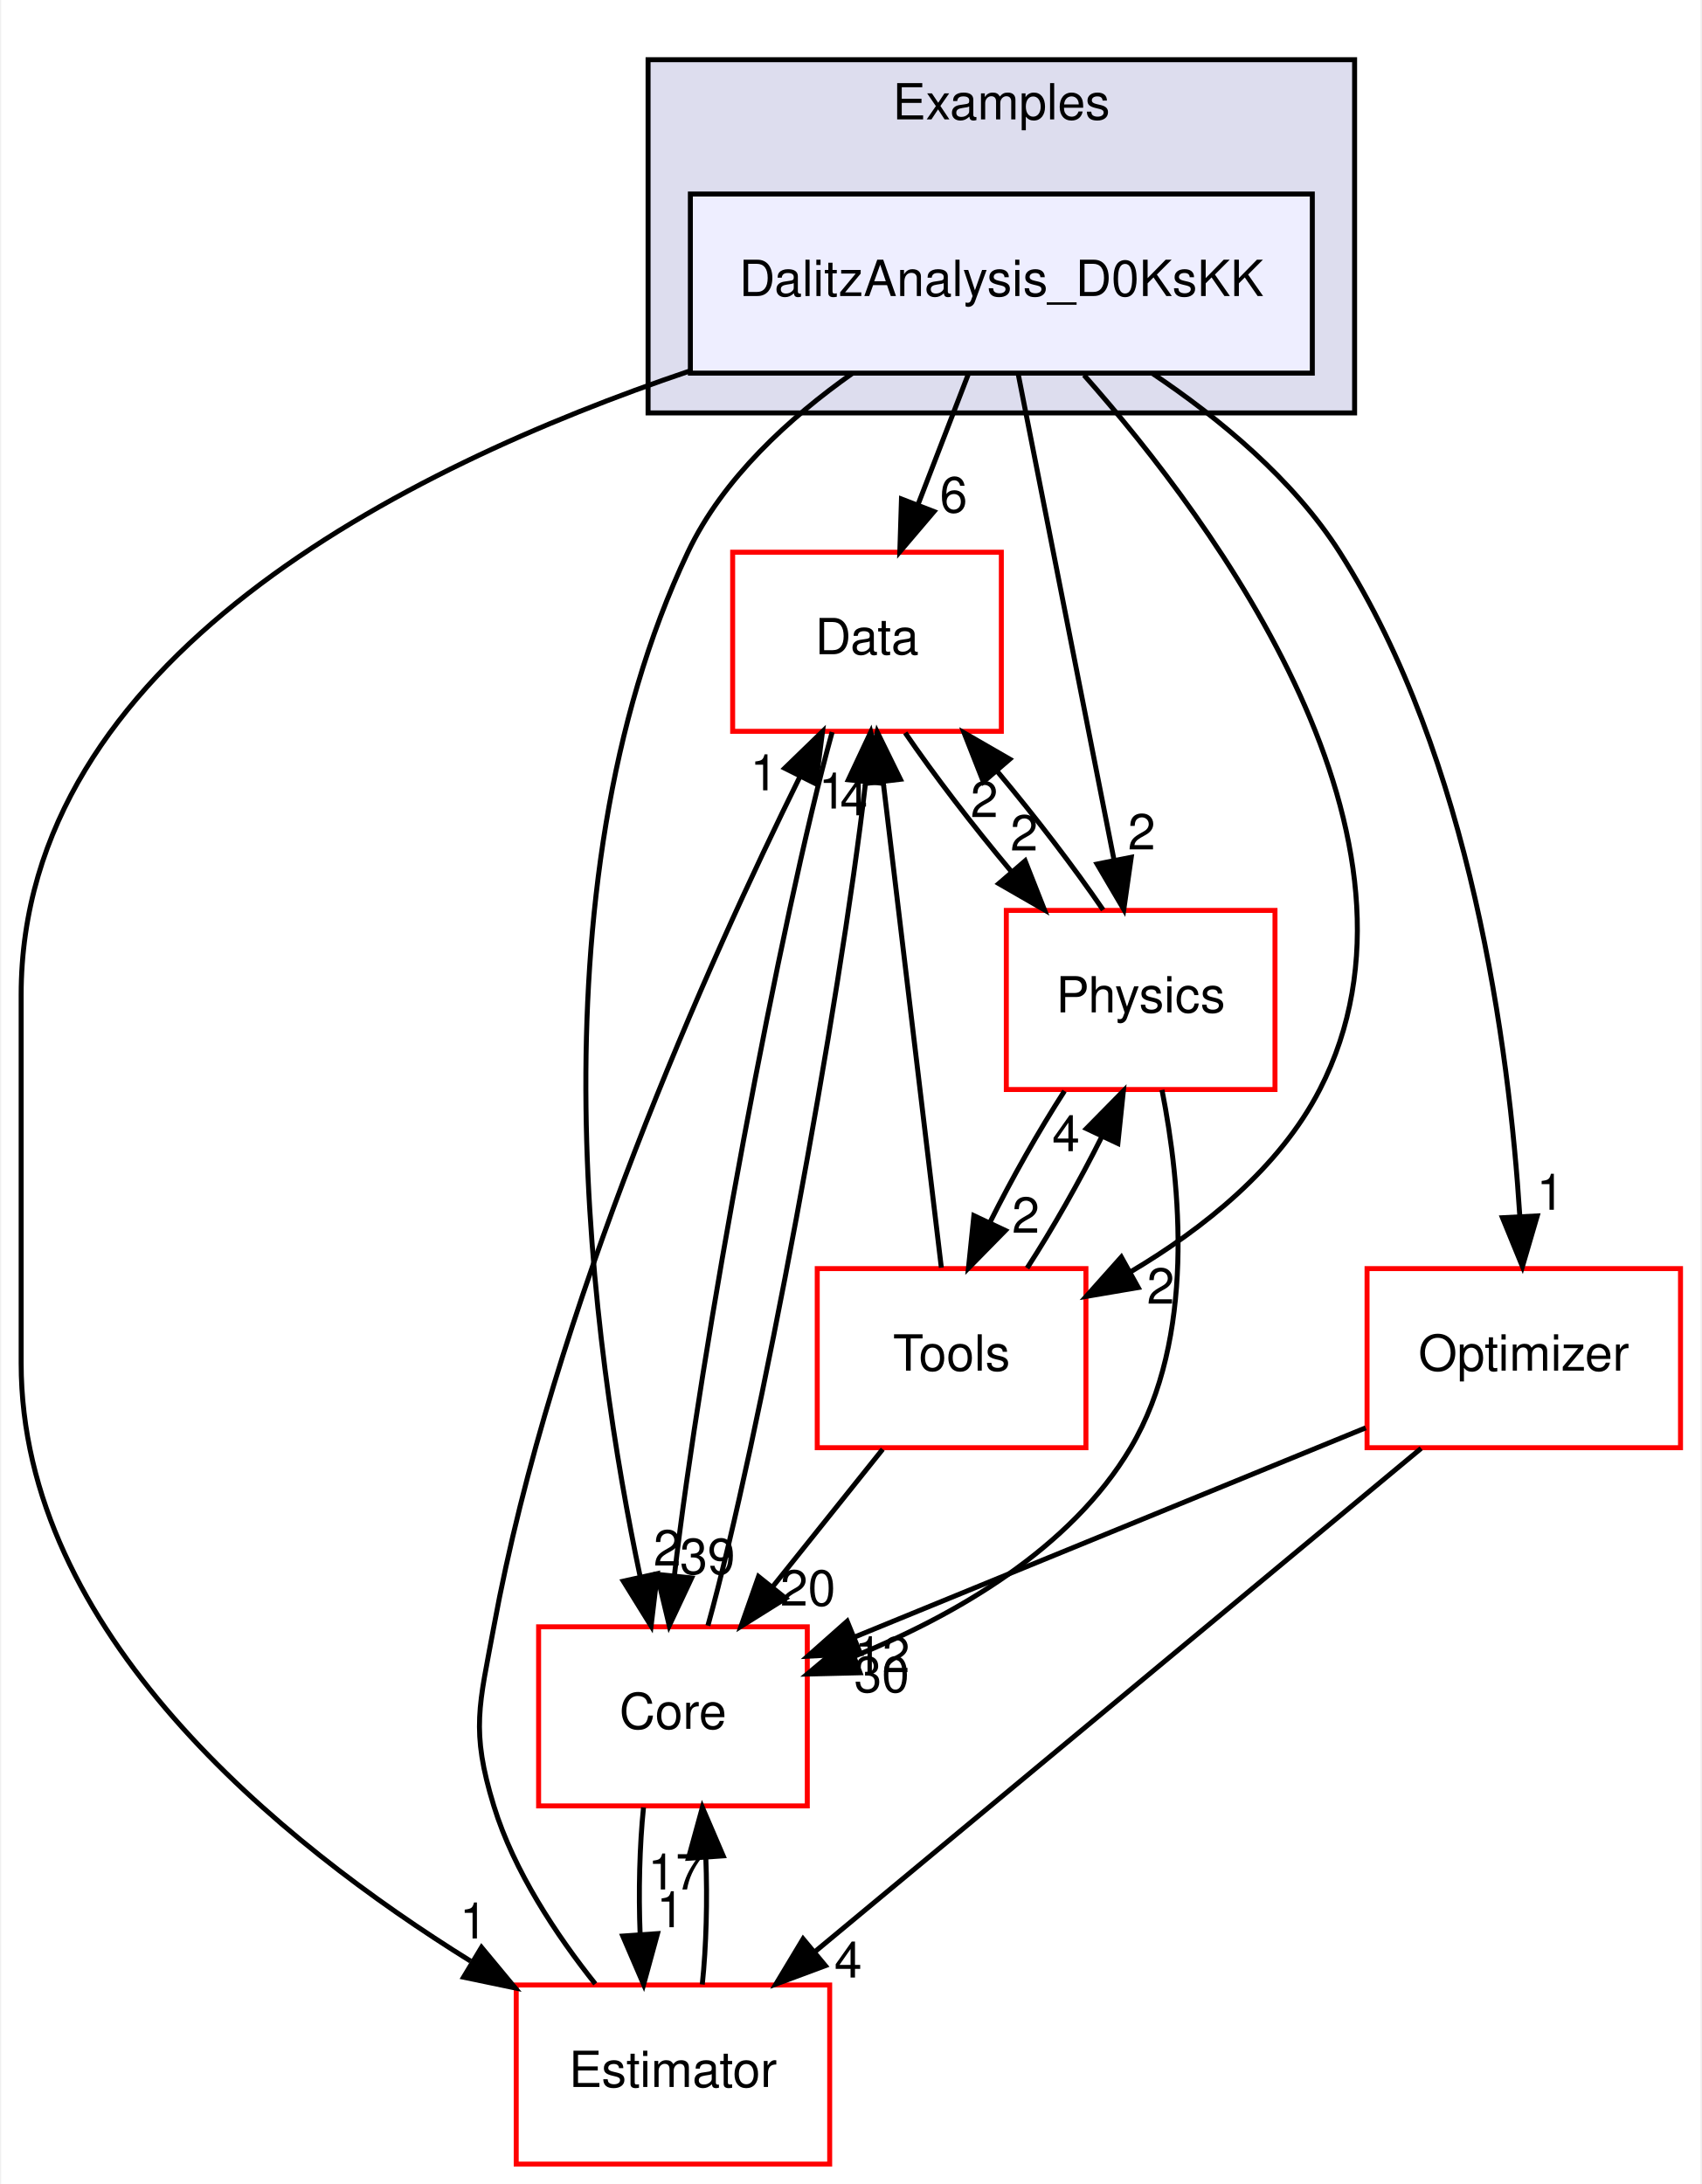
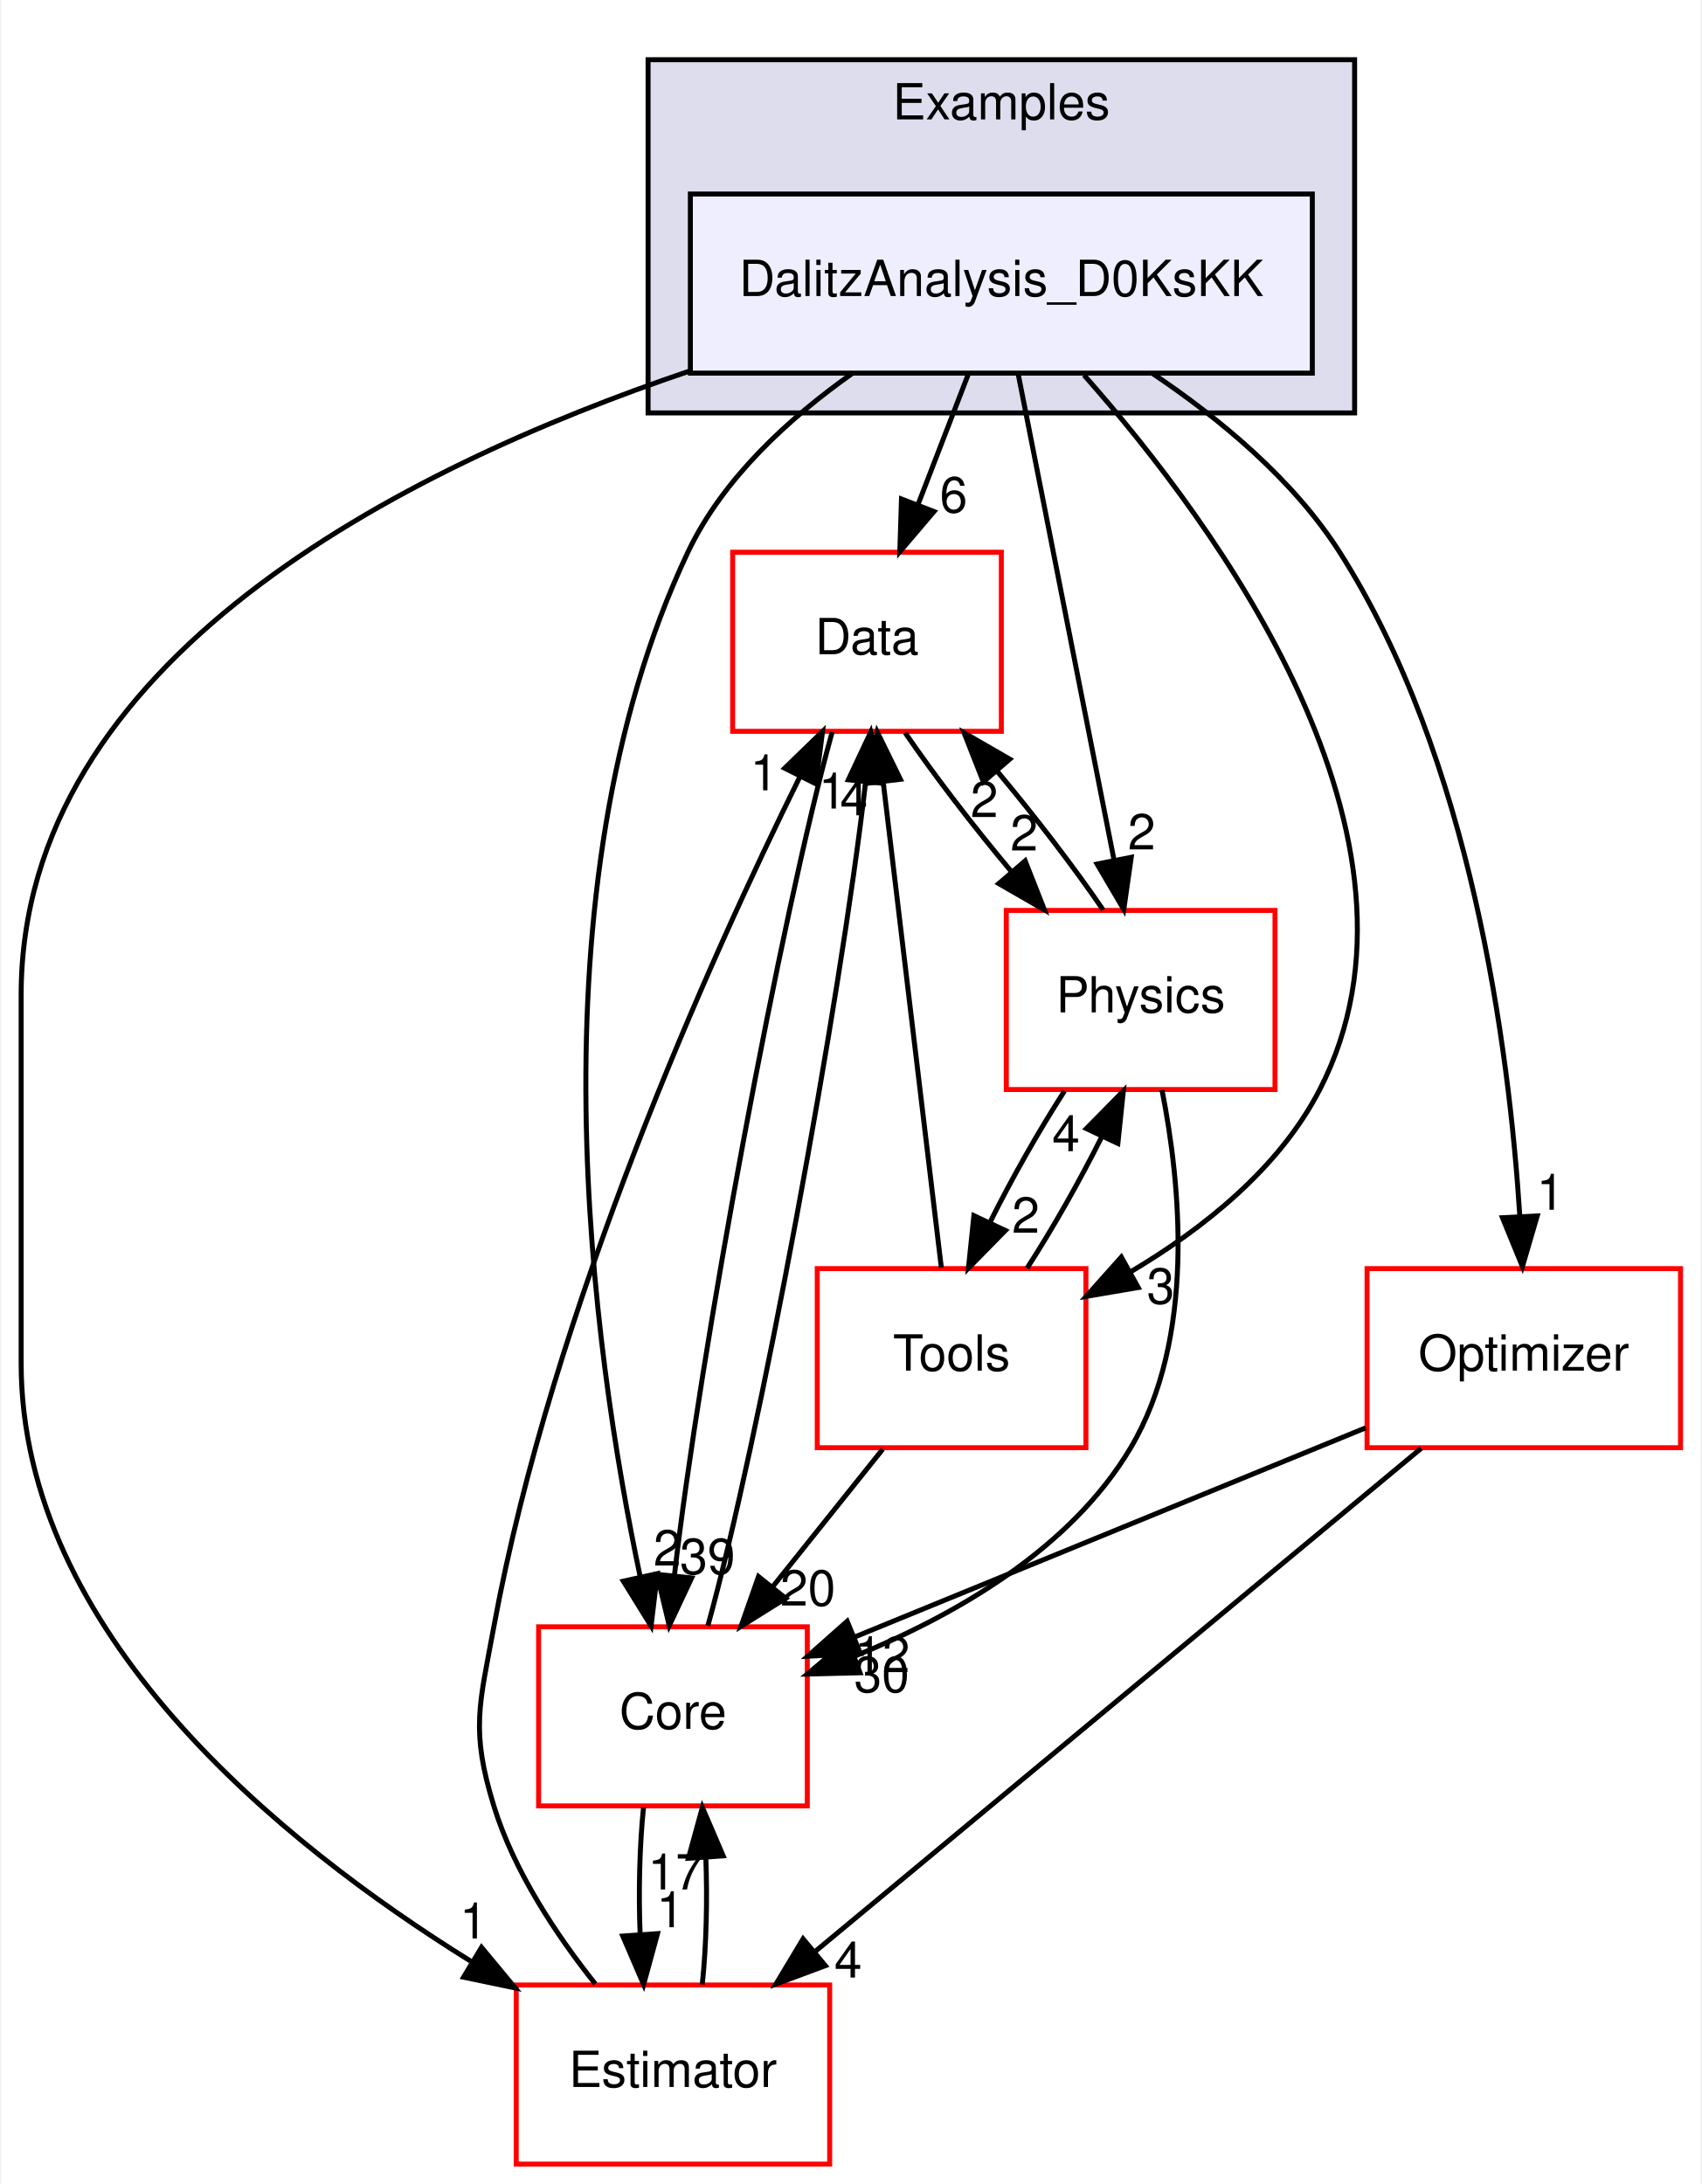
<svg xmlns="http://www.w3.org/2000/svg" xmlns:xlink="http://www.w3.org/1999/xlink" width="342pt" height="439pt" viewBox="0.00 0.00 341.50 439.00">
  <g id="graph0" class="graph" transform="scale(1 1) rotate(0) translate(4 435)">
    <polygon fill="white" stroke="none" points="-4,4 -4,-435 337.5,-435 337.5,4 -4,4" />
    <g id="clust1" class="cluster">
      <g id="a_clust1">
        <a xlink:href="dir_03680f297d755c096b0a1ead13ee12b7.html" target="_top" xlink:title="Examples">
          <polygon fill="#ddddee" stroke="black" points="126,-352 126,-423 268,-423 268,-352 126,-352" />
          <text text-anchor="middle" x="197" y="-411" font-family="Helvetica,sans-Serif" font-size="10.00">Examples</text>
        </a>
      </g>
    </g>
    <g id="node1" class="node">
      <g id="a_node1">
        <a xlink:href="dir_1c3444c9e3a4eb1be4172cbec3187718.html" target="_top" xlink:title="DalitzAnalysis_D0KsKK">
          <polygon fill="#eeeeff" stroke="black" points="259.5,-396 134.5,-396 134.5,-360 259.5,-360 259.5,-396" />
          <text text-anchor="middle" x="197" y="-375.5" font-family="Helvetica,sans-Serif" font-size="10.00">DalitzAnalysis_D0KsKK</text>
        </a>
      </g>
    </g>
    <g id="node2" class="node">
      <g id="a_node2">
        <a xlink:href="dir_e3d743d0ec9b4013b28b5d69101bc7fb.html" target="_top" xlink:title="Data">
          <polygon fill="white" stroke="red" points="197,-324 143,-324 143,-288 197,-288 197,-324" />
          <text text-anchor="middle" x="170" y="-303.5" font-family="Helvetica,sans-Serif" font-size="10.00">Data</text>
        </a>
      </g>
    </g>
    <g id="edge10" class="edge">
      <path fill="none" stroke="black" d="M190.326,-359.697C187.285,-351.813 183.617,-342.304 180.239,-333.546" />
      <polygon fill="black" stroke="black" points="183.462,-332.175 176.597,-324.104 176.931,-334.694 183.462,-332.175" />
      <g id="a_edge10-headlabel">
        <a xlink:href="dir_000010_000002.html" target="_top" xlink:title="6">
          <text text-anchor="middle" x="187.404" y="-332.007" font-family="Helvetica,sans-Serif" font-size="10.00">6</text>
        </a>
      </g>
    </g>
    <g id="node3" class="node">
      <g id="a_node3">
        <a xlink:href="dir_fd3a82303f5206df56505f8b5712131f.html" target="_top" xlink:title="Physics">
          <polygon fill="white" stroke="red" points="252,-252 198,-252 198,-216 252,-216 252,-252" />
          <text text-anchor="middle" x="225" y="-231.5" font-family="Helvetica,sans-Serif" font-size="10.00">Physics</text>
        </a>
      </g>
    </g>
    <g id="edge11" class="edge">
      <path fill="none" stroke="black" d="M200.377,-359.871C205.171,-335.564 213.993,-290.819 219.673,-262.013" />
      <polygon fill="black" stroke="black" points="223.11,-262.677 221.611,-252.189 216.242,-261.323 223.11,-262.677" />
      <g id="a_edge11-headlabel">
        <a xlink:href="dir_000010_000017.html" target="_top" xlink:title="2">
          <text text-anchor="middle" x="225.2" y="-264.253" font-family="Helvetica,sans-Serif" font-size="10.00">2</text>
        </a>
      </g>
    </g>
    <g id="node4" class="node">
      <g id="a_node4">
        <a xlink:href="dir_c6310732a22f63c0c2fc5595561e68f1.html" target="_top" xlink:title="Core">
          <polygon fill="white" stroke="red" points="158,-108 104,-108 104,-72 158,-72 158,-108" />
          <text text-anchor="middle" x="131" y="-87.5" font-family="Helvetica,sans-Serif" font-size="10.00">Core</text>
        </a>
      </g>
    </g>
    <g id="edge12" class="edge">
      <path fill="none" stroke="black" d="M167.118,-359.997C154.46,-351.061 141.033,-338.857 134,-324 101.71,-255.791 114.886,-163.267 124.412,-118.084" />
      <polygon fill="black" stroke="black" points="127.863,-118.686 126.608,-108.166 121.029,-117.173 127.863,-118.686" />
      <g id="a_edge12-headlabel">
        <a xlink:href="dir_000010_000000.html" target="_top" xlink:title="2">
          <text text-anchor="middle" x="129.859" y="-120.31" font-family="Helvetica,sans-Serif" font-size="10.00">2</text>
        </a>
      </g>
    </g>
    <g id="node5" class="node">
      <g id="a_node5">
        <a xlink:href="dir_82ba6d9578c5e1685169ac2984cb18ca.html" target="_top" xlink:title="Estimator">
          <polygon fill="white" stroke="red" points="162.5,-36 99.5,-36 99.5,-0 162.5,-0 162.5,-36" />
          <text text-anchor="middle" x="131" y="-15.5" font-family="Helvetica,sans-Serif" font-size="10.00">Estimator</text>
        </a>
      </g>
    </g>
    <g id="edge13" class="edge">
      <path fill="none" stroke="black" d="M134.397,-360.437C76.713,-340.94 0,-302.351 0,-235 0,-235 0,-235 0,-161 0,-106.97 51.869,-64.712 90.33,-40.803" />
      <polygon fill="black" stroke="black" points="92.526,-43.567 99.289,-35.41 88.916,-37.57 92.526,-43.567" />
      <g id="a_edge13-headlabel">
        <a xlink:href="dir_000010_000006.html" target="_top" xlink:title="1">
          <text text-anchor="middle" x="90.911" y="-45.353" font-family="Helvetica,sans-Serif" font-size="10.00">1</text>
        </a>
      </g>
    </g>
    <g id="node6" class="node">
      <g id="a_node6">
        <a xlink:href="dir_7e461070e7b716e896e0d97cd6a82321.html" target="_top" xlink:title="Tools">
          <polygon fill="white" stroke="red" points="214,-180 160,-180 160,-144 214,-144 214,-180" />
          <text text-anchor="middle" x="187" y="-159.5" font-family="Helvetica,sans-Serif" font-size="10.00">Tools</text>
        </a>
      </g>
    </g>
    <g id="edge14" class="edge">
      <path fill="none" stroke="black" d="M213.618,-359.602C240.214,-329.549 286.843,-266.297 261,-216 252.866,-200.17 237.567,-188.01 222.981,-179.356" />
      <polygon fill="black" stroke="black" points="224.506,-176.199 214.061,-174.418 221.115,-182.324 224.506,-176.199" />
      <g id="a_edge14-headlabel">
-         <a xlink:href="dir_000010_000022.html" target="_top" xlink:title="2">
-           <text text-anchor="middle" x="229.025" y="-172.956" font-family="Helvetica,sans-Serif" font-size="10.00">2</text>
+         <a xlink:href="dir_000010_000022.html" target="_top" xlink:title="3">
+           <text text-anchor="middle" x="229.025" y="-172.956" font-family="Helvetica,sans-Serif" font-size="10.00">3</text>
        </a>
      </g>
    </g>
    <g id="node7" class="node">
      <g id="a_node7">
        <a xlink:href="dir_0851d46a9235ae1eb6aa2c6ee3d9e41b.html" target="_top" xlink:title="Optimizer">
          <polygon fill="white" stroke="red" points="333.5,-180 270.5,-180 270.5,-144 333.5,-144 333.5,-180" />
          <text text-anchor="middle" x="302" y="-159.5" font-family="Helvetica,sans-Serif" font-size="10.00">Optimizer</text>
        </a>
      </g>
    </g>
    <g id="edge15" class="edge">
      <path fill="none" stroke="black" d="M227.396,-359.922C240.833,-350.898 255.67,-338.643 265,-324 291.423,-282.532 299.049,-224.397 301.205,-190.518" />
      <polygon fill="black" stroke="black" points="304.706,-190.59 301.729,-180.422 297.715,-190.227 304.706,-190.59" />
      <g id="a_edge15-headlabel">
        <a xlink:href="dir_000010_000014.html" target="_top" xlink:title="1">
          <text text-anchor="middle" x="307.355" y="-191.827" font-family="Helvetica,sans-Serif" font-size="10.00">1</text>
        </a>
      </g>
    </g>
    <g id="edge1" class="edge">
      <path fill="none" stroke="black" d="M177.68,-287.697C183.408,-279.305 191.257,-269.07 198.974,-259.861" />
      <polygon fill="black" stroke="black" points="201.784,-261.962 205.666,-252.104 196.484,-257.39 201.784,-261.962" />
      <g id="a_edge1-headlabel">
        <a xlink:href="dir_000002_000017.html" target="_top" xlink:title="2">
          <text text-anchor="middle" x="201.586" y="-264.039" font-family="Helvetica,sans-Serif" font-size="10.00">2</text>
        </a>
      </g>
    </g>
    <g id="edge2" class="edge">
      <path fill="none" stroke="black" d="M162.997,-287.849C152.715,-250.832 136.47,-163.181 131.299,-118.386" />
      <polygon fill="black" stroke="black" points="134.759,-117.822 130.255,-108.232 127.796,-118.538 134.759,-117.822" />
      <g id="a_edge2-headlabel">
        <a xlink:href="dir_000002_000000.html" target="_top" xlink:title="39">
          <text text-anchor="middle" x="137.951" y="-118.608" font-family="Helvetica,sans-Serif" font-size="10.00">39</text>
        </a>
      </g>
    </g>
    <g id="edge3" class="edge">
      <path fill="none" stroke="black" d="M217.456,-252.104C211.762,-260.467 203.928,-270.694 196.209,-279.92" />
      <polygon fill="black" stroke="black" points="193.385,-277.835 189.511,-287.697 198.689,-282.403 193.385,-277.835" />
      <g id="a_edge3-headlabel">
        <a xlink:href="dir_000017_000002.html" target="_top" xlink:title="2">
          <text text-anchor="middle" x="193.579" y="-270.759" font-family="Helvetica,sans-Serif" font-size="10.00">2</text>
        </a>
      </g>
    </g>
    <g id="edge4" class="edge">
      <path fill="none" stroke="black" d="M229.285,-215.916C233.043,-196.938 236.087,-166.067 223,-144 210.879,-123.563 187.638,-110.269 167.549,-102.107" />
      <polygon fill="black" stroke="black" points="168.595,-98.76 158.003,-98.503 166.123,-105.309 168.595,-98.76" />
      <g id="a_edge4-headlabel">
        <a xlink:href="dir_000017_000000.html" target="_top" xlink:title="30">
          <text text-anchor="middle" x="172.96" y="-94.874" font-family="Helvetica,sans-Serif" font-size="10.00">30</text>
        </a>
      </g>
    </g>
    <g id="edge5" class="edge">
      <path fill="none" stroke="black" d="M209.691,-215.697C204.543,-207.728 199.102,-198.1 194.698,-189.264" />
      <polygon fill="black" stroke="black" points="197.813,-187.664 190.39,-180.104 191.479,-190.643 197.813,-187.664" />
      <g id="a_edge5-headlabel">
        <a xlink:href="dir_000017_000022.html" target="_top" xlink:title="2">
          <text text-anchor="middle" x="201.912" y="-187.208" font-family="Helvetica,sans-Serif" font-size="10.00">2</text>
        </a>
      </g>
    </g>
    <g id="edge6" class="edge">
      <path fill="none" stroke="black" d="M138.026,-108.232C148.317,-145.324 164.558,-232.981 169.713,-277.712" />
      <polygon fill="black" stroke="black" points="166.25,-278.258 170.752,-287.849 173.214,-277.544 166.25,-278.258" />
      <g id="a_edge6-headlabel">
        <a xlink:href="dir_000000_000002.html" target="_top" xlink:title="1">
          <text text-anchor="middle" x="163.059" y="-272.472" font-family="Helvetica,sans-Serif" font-size="10.00">1</text>
        </a>
      </g>
    </g>
    <g id="edge7" class="edge">
      <path fill="none" stroke="black" d="M125.084,-71.697C124.289,-63.983 124.062,-54.712 124.405,-46.112" />
      <polygon fill="black" stroke="black" points="127.898,-46.324 125.105,-36.104 120.915,-45.836 127.898,-46.324" />
      <g id="a_edge7-headlabel">
        <a xlink:href="dir_000000_000006.html" target="_top" xlink:title="1">
          <text text-anchor="middle" x="130.48" y="-47.608" font-family="Helvetica,sans-Serif" font-size="10.00">1</text>
        </a>
      </g>
    </g>
    <g id="edge8" class="edge">
      <path fill="none" stroke="black" d="M115.39,-36.226C107.627,-45.969 99.054,-58.816 95,-72 90.297,-87.293 92.106,-92.264 95,-108 106.758,-171.932 138.307,-241.988 156.522,-278.89" />
      <polygon fill="black" stroke="black" points="153.456,-280.585 161.062,-287.961 159.716,-277.452 153.456,-280.585" />
      <g id="a_edge8-headlabel">
        <a xlink:href="dir_000006_000002.html" target="_top" xlink:title="1">
          <text text-anchor="middle" x="149.309" y="-276.141" font-family="Helvetica,sans-Serif" font-size="10.00">1</text>
        </a>
      </g>
    </g>
    <g id="edge9" class="edge">
      <path fill="none" stroke="black" d="M136.895,-36.104C137.701,-43.791 137.937,-53.054 137.604,-61.665" />
      <polygon fill="black" stroke="black" points="134.109,-61.48 136.916,-71.697 141.092,-61.96 134.109,-61.48" />
      <g id="a_edge9-headlabel">
        <a xlink:href="dir_000006_000000.html" target="_top" xlink:title="17">
          <text text-anchor="middle" x="131.522" y="-55.2" font-family="Helvetica,sans-Serif" font-size="10.00">17</text>
        </a>
      </g>
    </g>
    <g id="edge16" class="edge">
      <path fill="none" stroke="black" d="M184.942,-180.189C182.041,-204.424 176.718,-248.888 173.271,-277.679" />
      <polygon fill="black" stroke="black" points="169.764,-277.526 172.051,-287.871 176.715,-278.358 169.764,-277.526" />
      <g id="a_edge16-headlabel">
        <a xlink:href="dir_000022_000002.html" target="_top" xlink:title="4">
          <text text-anchor="middle" x="167.372" y="-271.12" font-family="Helvetica,sans-Serif" font-size="10.00">4</text>
        </a>
      </g>
    </g>
    <g id="edge17" class="edge">
      <path fill="none" stroke="black" d="M202.18,-180.104C207.323,-188.045 212.771,-197.666 217.191,-206.515" />
      <polygon fill="black" stroke="black" points="214.091,-208.145 221.522,-215.697 220.422,-205.159 214.091,-208.145" />
      <g id="a_edge17-headlabel">
        <a xlink:href="dir_000022_000017.html" target="_top" xlink:title="4">
          <text text-anchor="middle" x="209.989" y="-203.606" font-family="Helvetica,sans-Serif" font-size="10.00">4</text>
        </a>
      </g>
    </g>
    <g id="edge18" class="edge">
      <path fill="none" stroke="black" d="M173.157,-143.697C166.511,-135.389 158.422,-125.277 151.113,-116.141" />
      <polygon fill="black" stroke="black" points="153.664,-113.727 144.683,-108.104 148.197,-118.099 153.664,-113.727" />
      <g id="a_edge18-headlabel">
        <a xlink:href="dir_000022_000000.html" target="_top" xlink:title="20">
          <text text-anchor="middle" x="158.126" y="-112.26" font-family="Helvetica,sans-Serif" font-size="10.00">20</text>
        </a>
      </g>
    </g>
    <g id="edge19" class="edge">
      <path fill="none" stroke="black" d="M270.237,-147.998C241.128,-136.082 198.043,-118.445 167.522,-105.951" />
      <polygon fill="black" stroke="black" points="168.669,-102.638 158.088,-102.089 166.017,-109.116 168.669,-102.638" />
      <g id="a_edge19-headlabel">
        <a xlink:href="dir_000014_000000.html" target="_top" xlink:title="12">
          <text text-anchor="middle" x="173.071" y="-98.872" font-family="Helvetica,sans-Serif" font-size="10.00">12</text>
        </a>
      </g>
    </g>
    <g id="edge20" class="edge">
      <path fill="none" stroke="black" d="M281.373,-143.871C250.946,-118.604 193.926,-71.254 159.515,-42.679" />
      <polygon fill="black" stroke="black" points="161.629,-39.885 151.7,-36.189 157.157,-45.27 161.629,-39.885" />
      <g id="a_edge20-headlabel">
        <a xlink:href="dir_000014_000006.html" target="_top" xlink:title="4">
          <text text-anchor="middle" x="166.208" y="-37.497" font-family="Helvetica,sans-Serif" font-size="10.00">4</text>
        </a>
      </g>
    </g>
  </g>
</svg>
